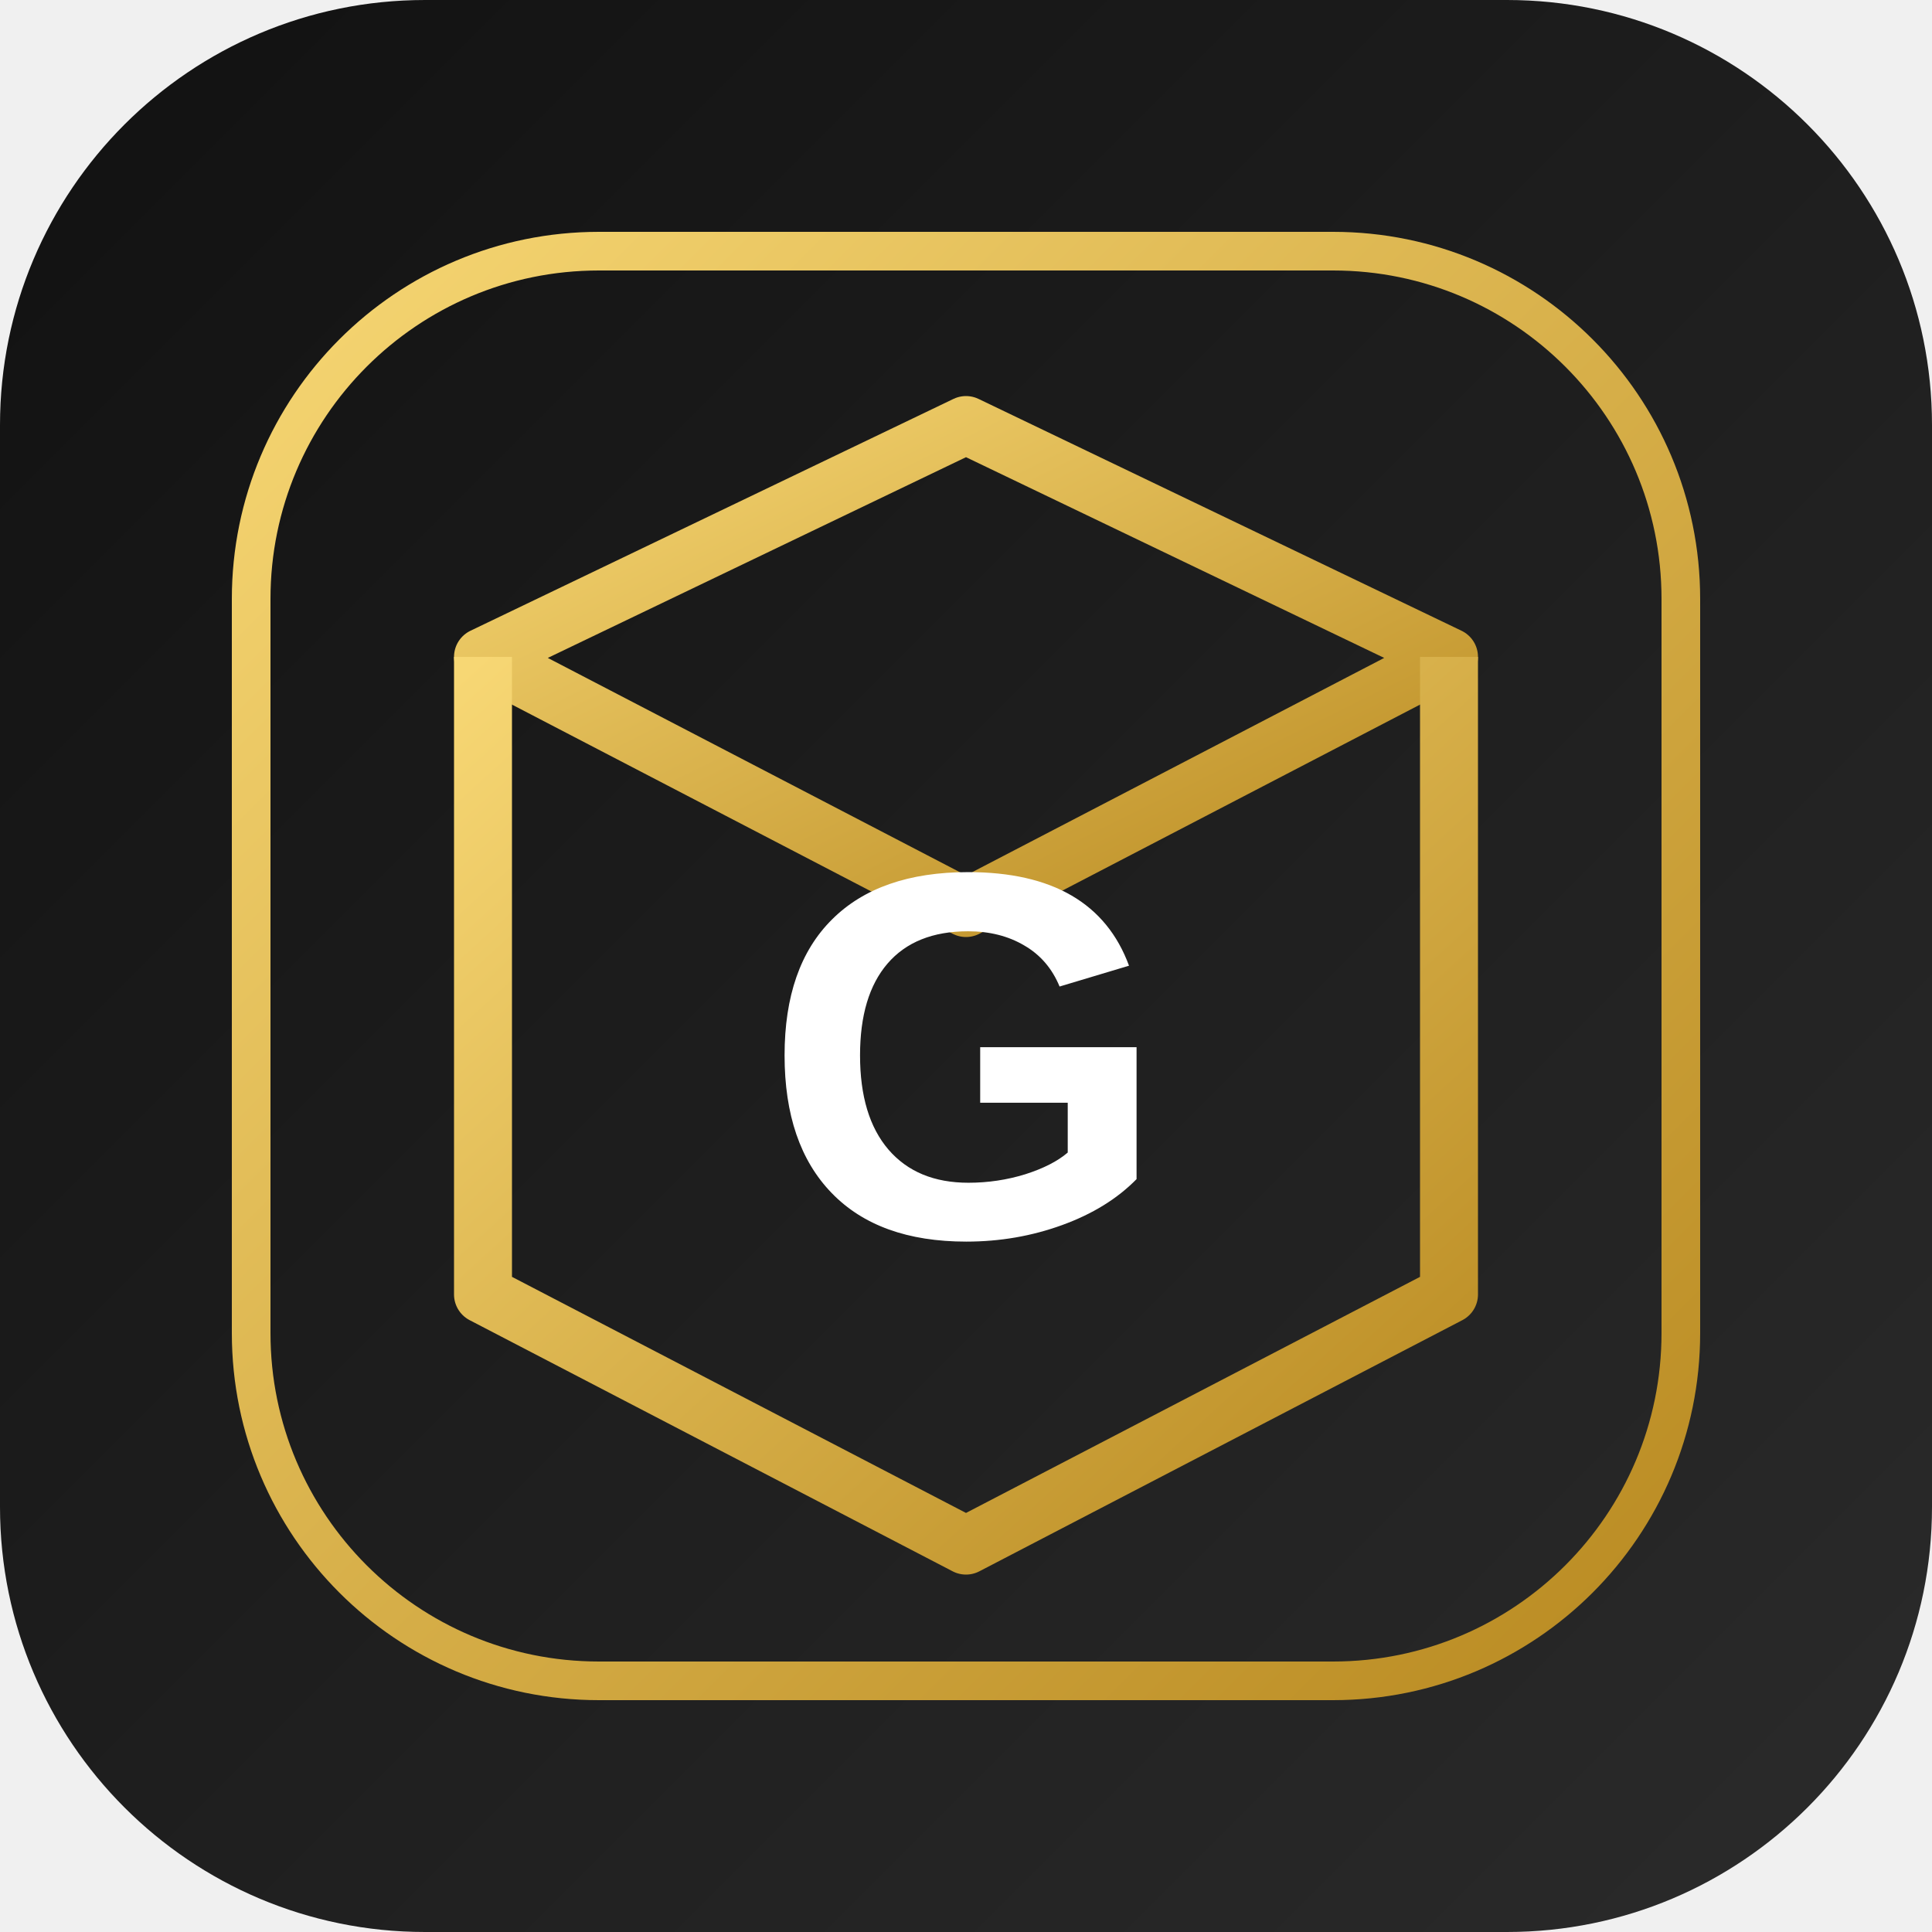
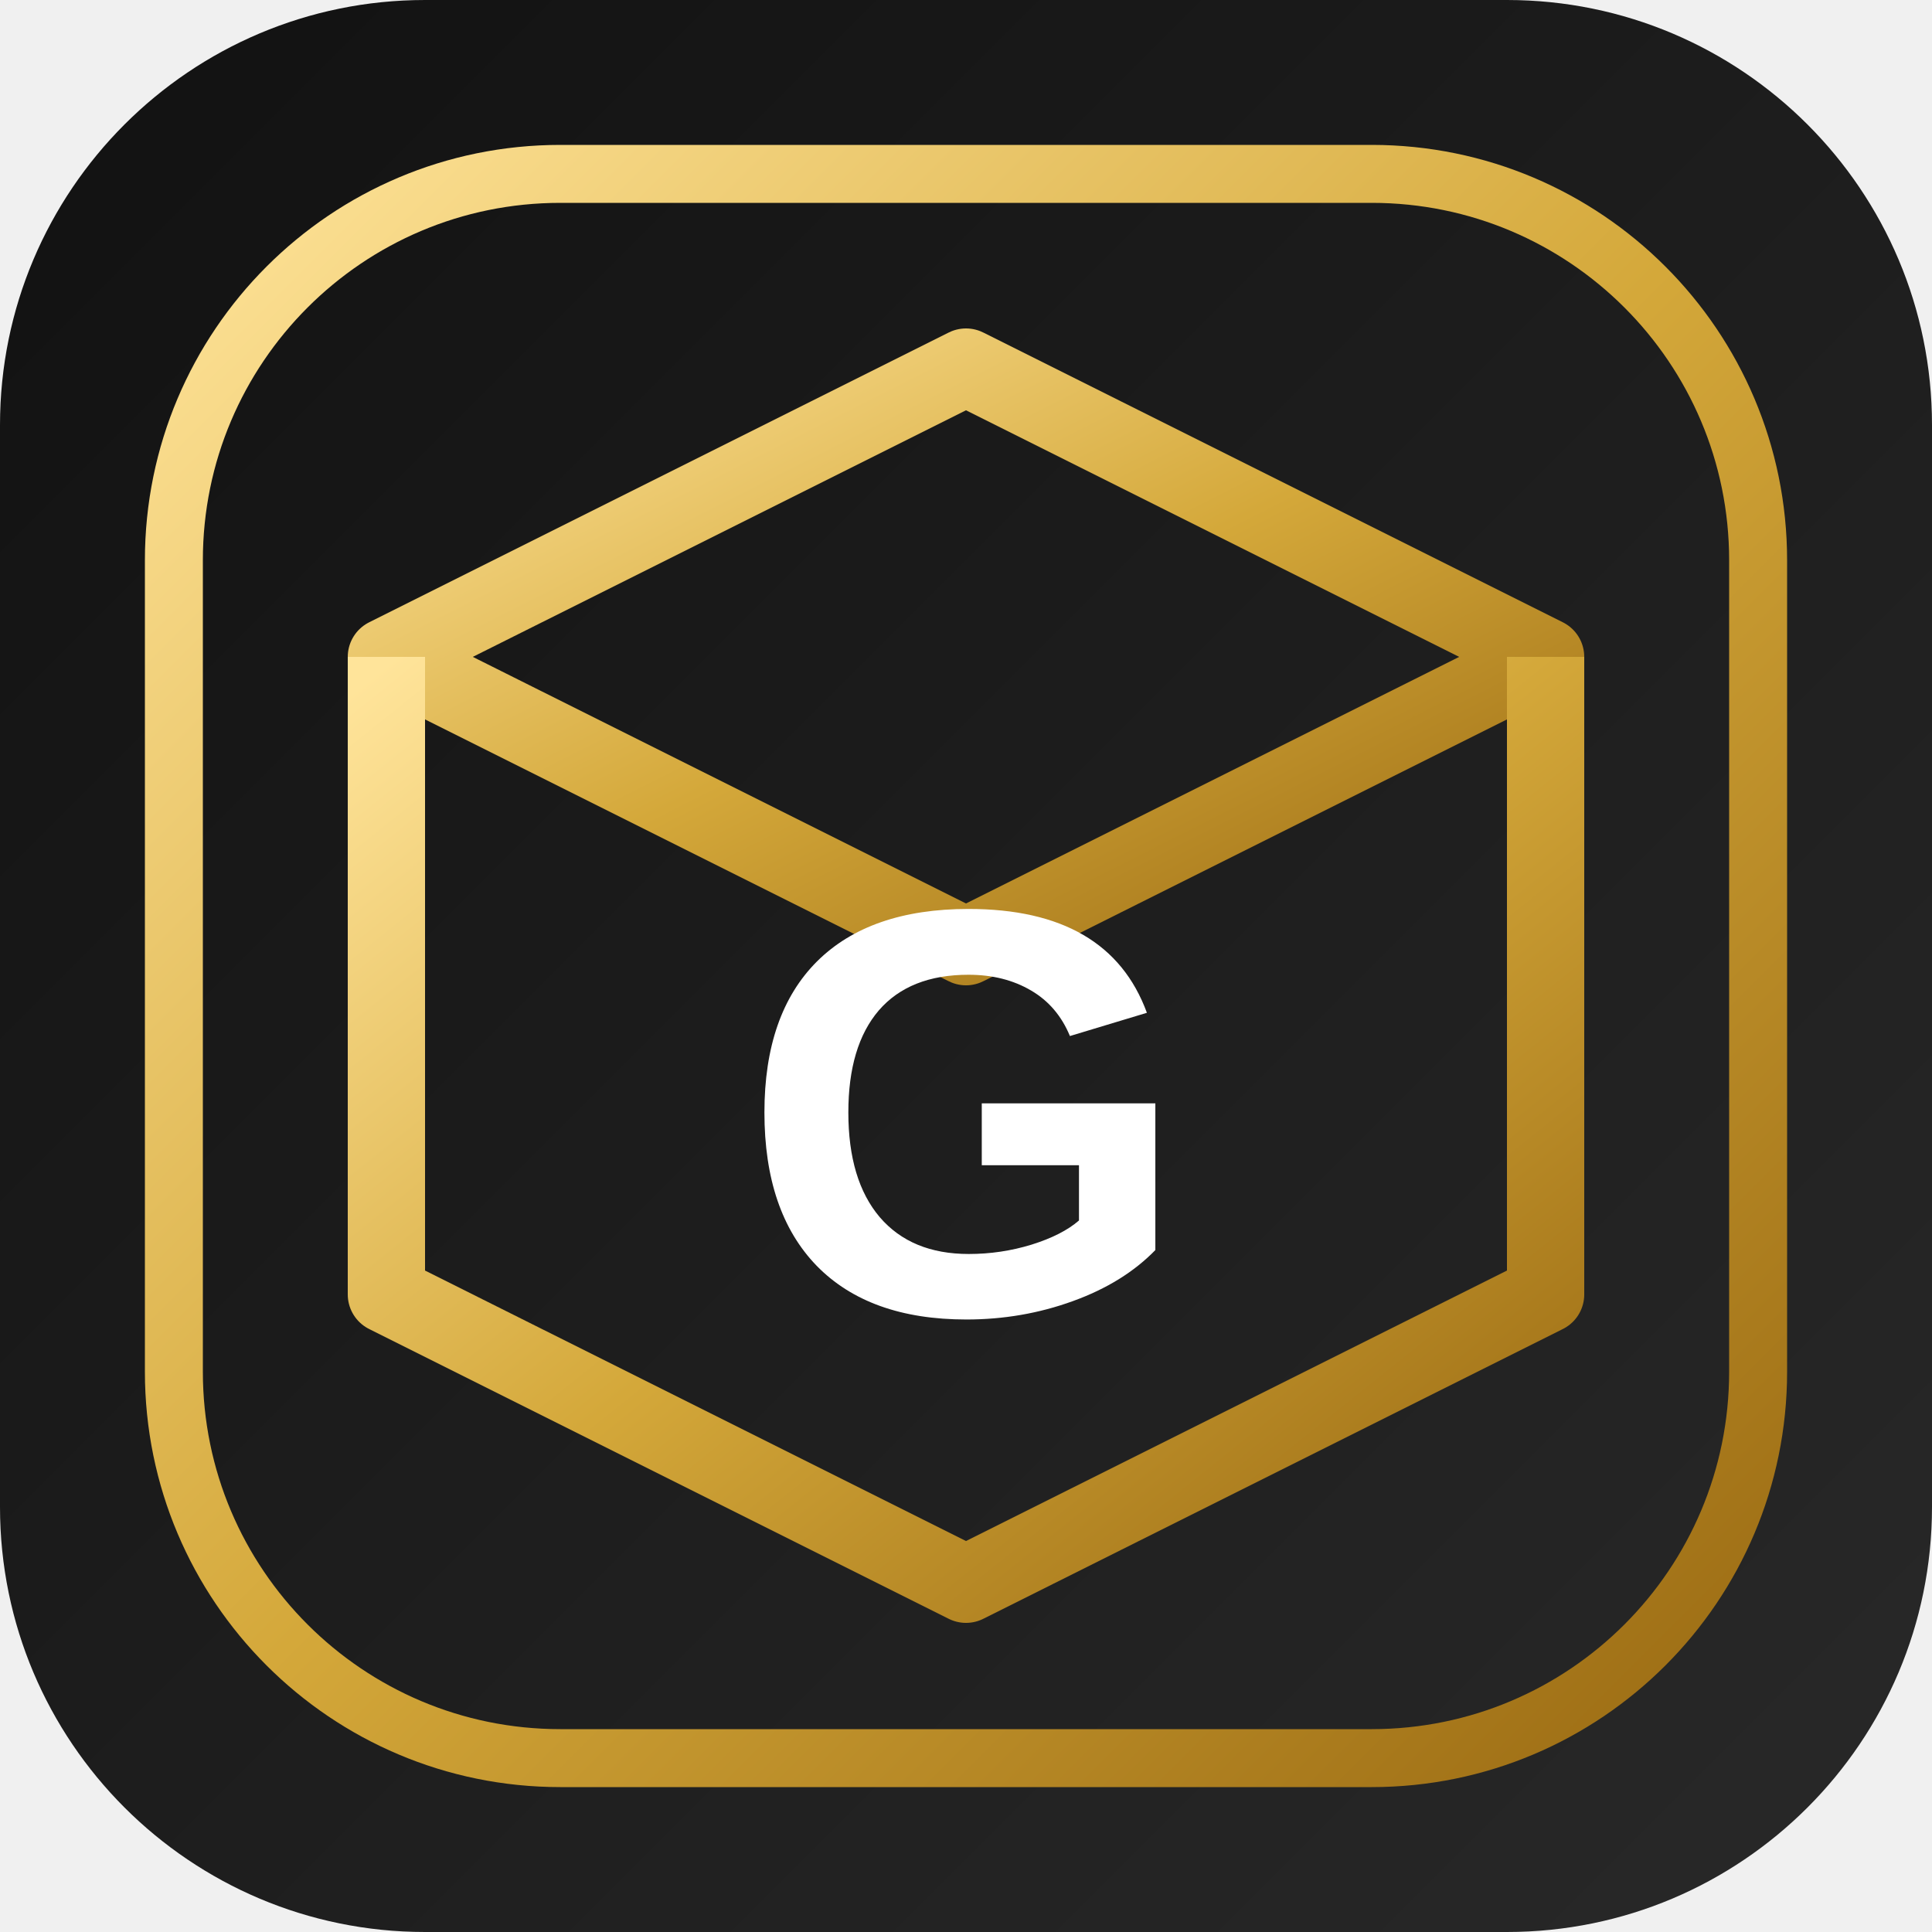
<svg xmlns="http://www.w3.org/2000/svg" viewBox="0 0 100 100">
  <defs>
    <linearGradient id="bg" x1="0" y1="0" x2="1" y2="1">
      <stop offset="0%" stop-color="#111111" />
-       <stop offset="100%" stop-color="#2b2b2b" />
+       <stop offset="100%" stop-color="#292929" />
    </linearGradient>
    <linearGradient id="gold" x1="0" y1="0" x2="1" y2="1">
-       <stop offset="0%" stop-color="#F7D774" />
-       <stop offset="100%" stop-color="#B88920" />
+       <stop offset="0%" stop-color="#FFE49A" />
+       <stop offset="50%" stop-color="#D4A83A" />
+       <stop offset="100%" stop-color="#9A6A12" />
    </linearGradient>
  </defs>
  <rect width="100" height="100" rx="22" fill="url(#bg)" />
-   <rect x="13" y="13" width="74" height="74" rx="18" fill="none" stroke="url(#gold)" stroke-width="2" />
-   <path d="M25 34 L50 22 L75 34 L50 47 Z" fill="none" stroke="url(#gold)" stroke-width="3" stroke-linejoin="round" />
-   <path d="M25 34 V67 L50 80 L75 67 V34" fill="none" stroke="url(#gold)" stroke-width="3" stroke-linejoin="round" />
-   <path d="M50 47 V80" stroke="url(#gold)" stroke-width="3" />
-   <text x="50" y="64" text-anchor="middle" font-family="Arial, sans-serif" font-size="27" font-weight="bold" fill="#FFFFFF">G</text>
+   <rect x="9" y="9" width="82" height="82" rx="20" fill="none" stroke="url(#gold)" stroke-width="3" />
+   <path d="M20 34 L50 19 L80 34 L50 49 Z" fill="none" stroke="url(#gold)" stroke-width="4" stroke-linejoin="round" />
+   <path d="M20 34 V67 L50 82 L80 67 V34" fill="none" stroke="url(#gold)" stroke-width="4" stroke-linejoin="round" />
+   <path d="M50 49 V82" stroke="url(#gold)" stroke-width="4" />
+   <text x="50" y="68" text-anchor="middle" font-family="Arial, sans-serif" font-size="30" font-weight="900" fill="#FFFFFF">G</text>
</svg>
